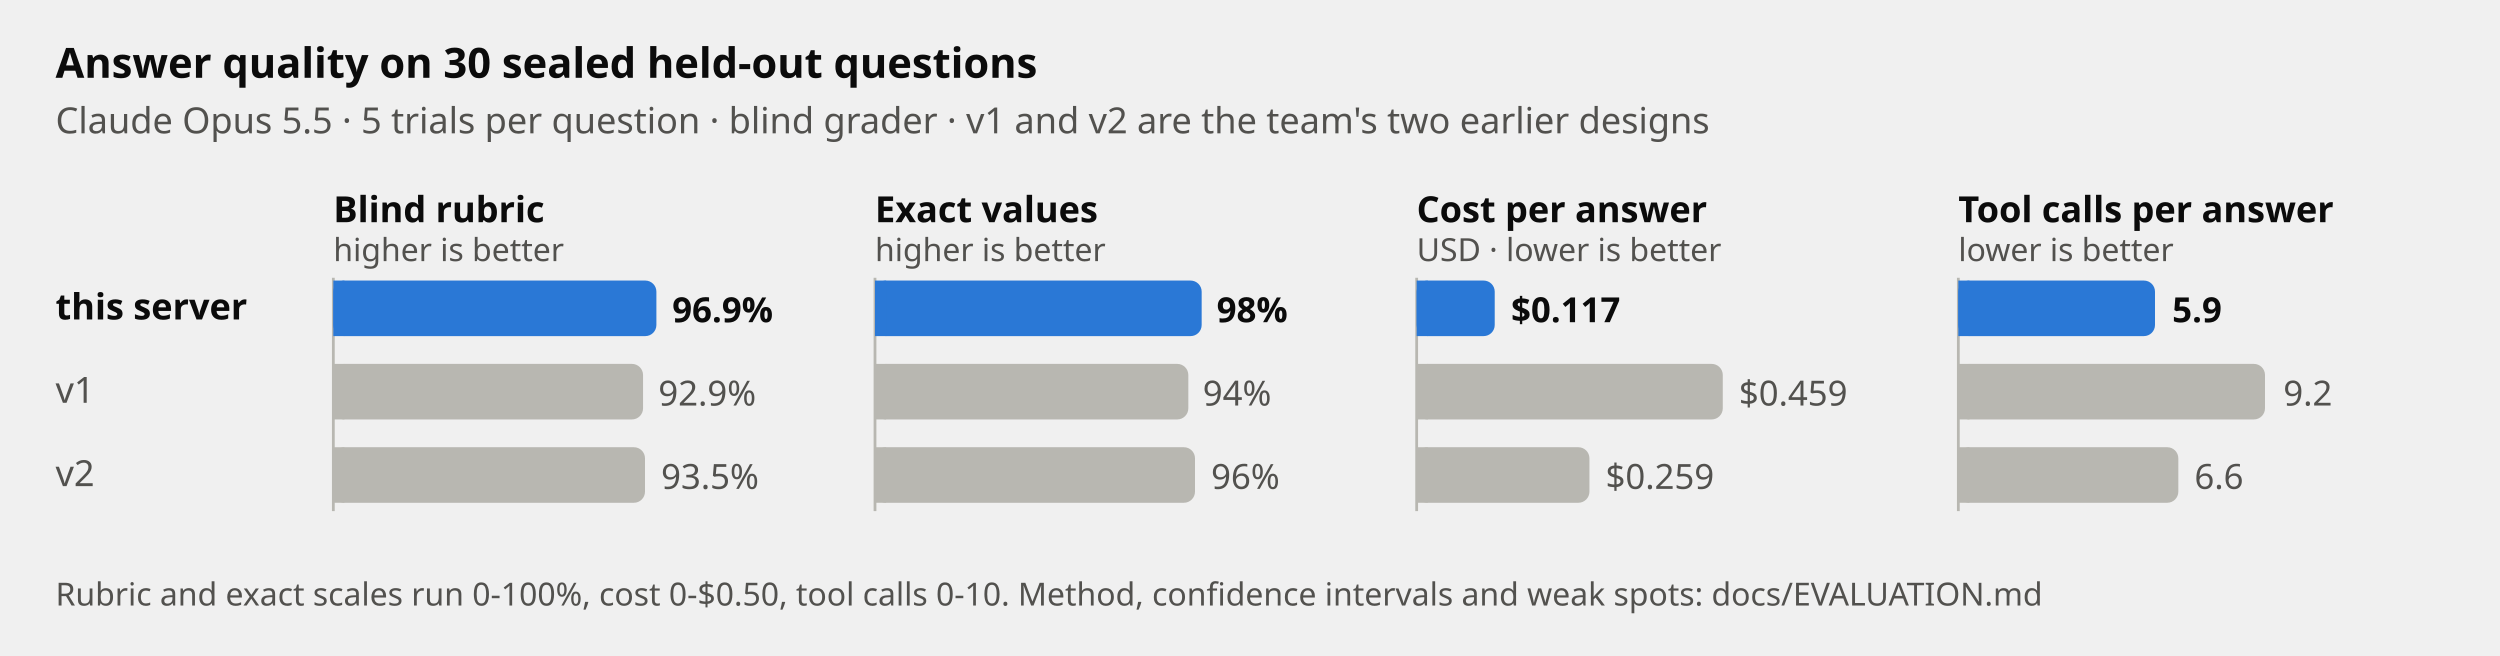
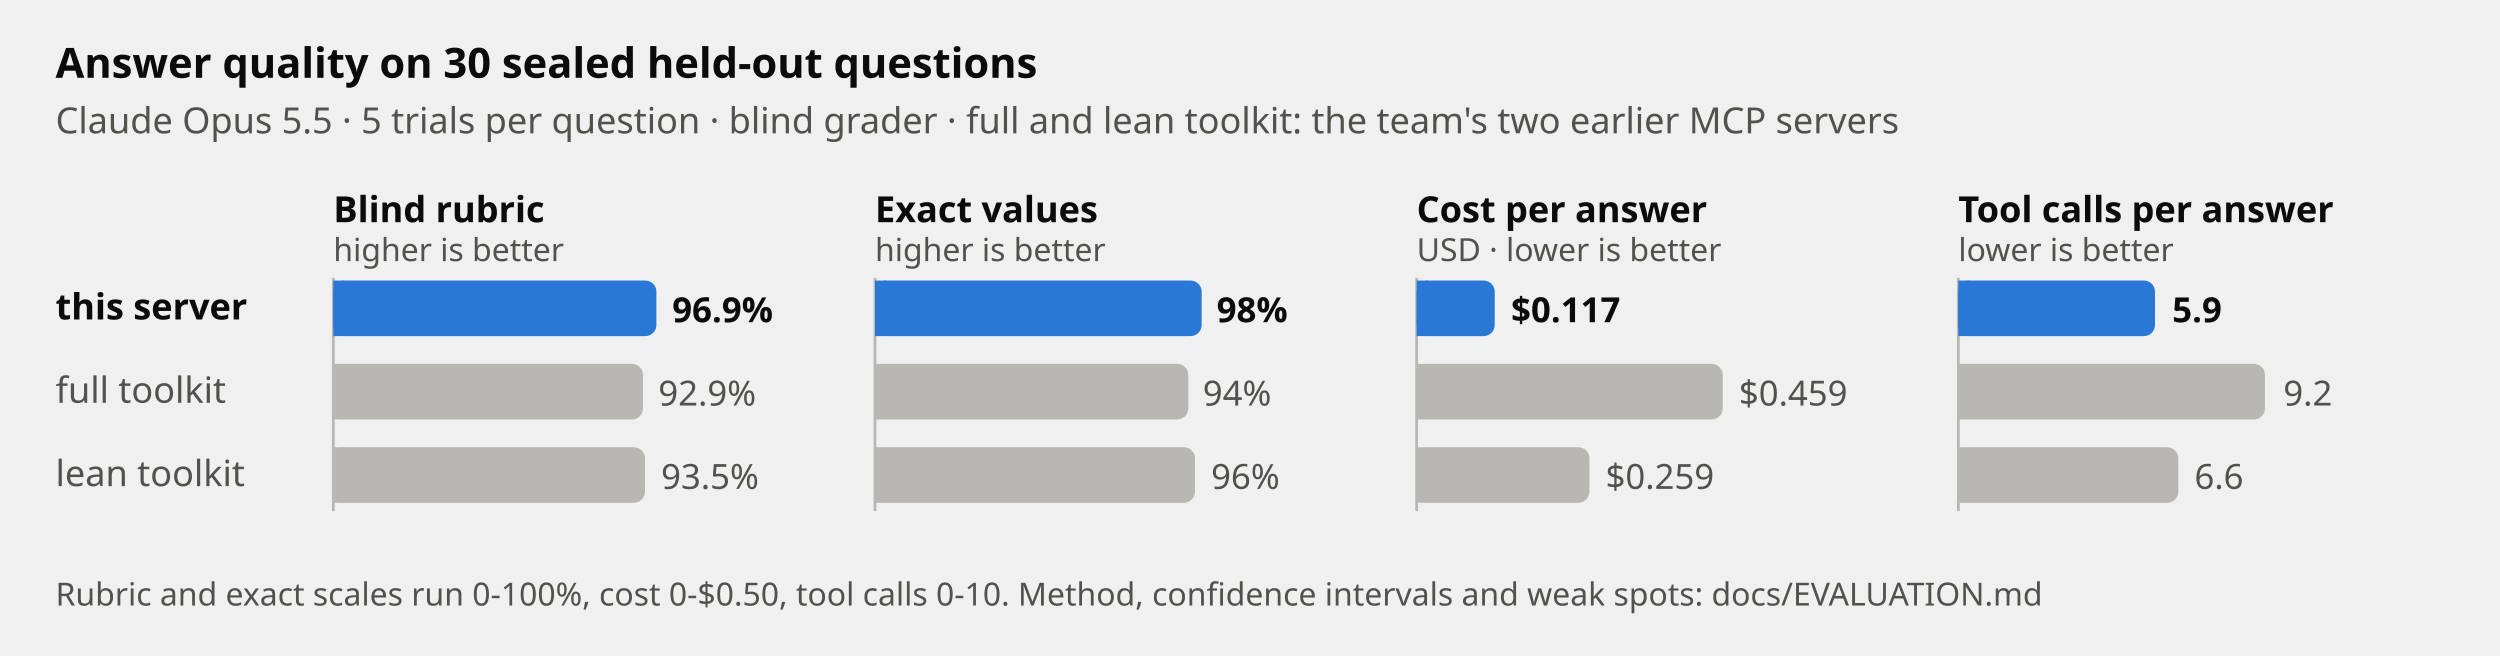
- <svg xmlns="http://www.w3.org/2000/svg" viewBox="0 0 900 236" width="900" height="236" role="img" aria-label="30 sealed held-out questions, Claude Opus 5.5, 5 trials each, blind grader. This server against the team's two earlier designs v1 and v2: blind rubric 96.9% vs 92.9% and 93.5%; exact values 98% vs 94% and 96%; cost per answer 0.117 vs 0.459 and 0.259 US dollars; tool calls per answer 5.9 vs 9.2 and 6.6." font-family="-apple-system, BlinkMacSystemFont, 'Segoe UI', 'Noto Sans', Helvetica, Arial, sans-serif">
+ <svg xmlns="http://www.w3.org/2000/svg" viewBox="0 0 900 236" width="900" height="236" role="img" aria-label="30 sealed held-out questions, Claude Opus 5.5, 5 trials each, blind grader. This server against the team's two earlier designs, the full toolkit and the lean toolkit: blind rubric 96.9% vs 92.9% and 93.5%; exact values 98% vs 94% and 96%; cost per answer 0.117 vs 0.459 and 0.259 US dollars; tool calls per answer 5.9 vs 9.2 and 6.6." font-family="-apple-system, BlinkMacSystemFont, 'Segoe UI', 'Noto Sans', Helvetica, Arial, sans-serif">
  <style>
    .t1 { fill: #0b0b0b; }
    .t2 { fill: #52514e; }
    .hi { fill: #2a78d6; }
    .lo { fill: #b8b7b1; }
    .axis { stroke: #b8b7b1; }
    @media (prefers-color-scheme: dark) {
      .t1 { fill: #ffffff; }
      .t2 { fill: #c3c2b7; }
      .hi { fill: #3987e5; }
      .lo { fill: #6b6a64; }
      .axis { stroke: #5c5b55; }
    }
    text { font-size: 13px; }
    .title { font-size: 15px; font-weight: 600; }
    .ptitle { font-size: 13px; font-weight: 600; }
    .val { font-size: 12.5px; font-variant-numeric: tabular-nums; }
    .valb { font-size: 12.5px; font-weight: 700; font-variant-numeric: tabular-nums; }
    .small { font-size: 11.5px; }
  </style>
  <text x="20" y="28" class="t1 title">Answer quality on 30 sealed held-out questions</text>
-   <text x="20" y="48" class="t2">Claude Opus 5.5 · 5 trials per question · blind grader · v1 and v2 are the team's two earlier designs</text>
+   <text x="20" y="48" class="t2">Claude Opus 5.5 · 5 trials per question · blind grader · full and lean toolkit: the team's two earlier MCP servers</text>
  <text x="20" y="115" class="t1" font-weight="600">this server</text>
-   <text x="20" y="145" class="t2">v1</text>
-   <text x="20" y="175" class="t2">v2</text>
+   <text x="20" y="145" class="t2">full toolkit</text>
+   <text x="20" y="175" class="t2">lean toolkit</text>
  <text x="120" y="80" class="t1 ptitle">Blind rubric</text>
  <text x="120" y="94" class="t2 small">higher is better</text>
  <line x1="120" y1="100" x2="120" y2="184" class="axis" />
  <rect x="120" y="101" width="116.3" height="20" rx="4" class="hi" />
  <rect x="120" y="101" width="4" height="20" class="hi" />
  <text x="242" y="116" class="t1 valb">96.9%</text>
  <rect x="120" y="131" width="111.5" height="20" rx="4" class="lo" />
  <rect x="120" y="131" width="4" height="20" class="lo" />
  <text x="237" y="146" class="t2 val">92.9%</text>
  <rect x="120" y="161" width="112.2" height="20" rx="4" class="lo" />
  <rect x="120" y="161" width="4" height="20" class="lo" />
  <text x="238" y="176" class="t2 val">93.5%</text>
  <text x="315" y="80" class="t1 ptitle">Exact values</text>
  <text x="315" y="94" class="t2 small">higher is better</text>
  <line x1="315" y1="100" x2="315" y2="184" class="axis" />
  <rect x="315" y="101" width="117.6" height="20" rx="4" class="hi" />
  <rect x="315" y="101" width="4" height="20" class="hi" />
  <text x="438" y="116" class="t1 valb">98%</text>
  <rect x="315" y="131" width="112.8" height="20" rx="4" class="lo" />
  <rect x="315" y="131" width="4" height="20" class="lo" />
  <text x="433" y="146" class="t2 val">94%</text>
  <rect x="315" y="161" width="115.2" height="20" rx="4" class="lo" />
  <rect x="315" y="161" width="4" height="20" class="lo" />
  <text x="436" y="176" class="t2 val">96%</text>
  <text x="510" y="80" class="t1 ptitle">Cost per answer</text>
  <text x="510" y="94" class="t2 small">USD · lower is better</text>
  <line x1="510" y1="100" x2="510" y2="184" class="axis" />
  <rect x="510" y="101" width="28.1" height="20" rx="4" class="hi" />
  <rect x="510" y="101" width="4" height="20" class="hi" />
  <text x="544" y="116" class="t1 valb">$0.117</text>
  <rect x="510" y="131" width="110.2" height="20" rx="4" class="lo" />
  <rect x="510" y="131" width="4" height="20" class="lo" />
  <text x="626" y="146" class="t2 val">$0.459</text>
  <rect x="510" y="161" width="62.2" height="20" rx="4" class="lo" />
  <rect x="510" y="161" width="4" height="20" class="lo" />
  <text x="578" y="176" class="t2 val">$0.259</text>
  <text x="705" y="80" class="t1 ptitle">Tool calls per answer</text>
  <text x="705" y="94" class="t2 small">lower is better</text>
  <line x1="705" y1="100" x2="705" y2="184" class="axis" />
  <rect x="705" y="101" width="70.8" height="20" rx="4" class="hi" />
  <rect x="705" y="101" width="4" height="20" class="hi" />
  <text x="782" y="116" class="t1 valb">5.9</text>
  <rect x="705" y="131" width="110.4" height="20" rx="4" class="lo" />
  <rect x="705" y="131" width="4" height="20" class="lo" />
  <text x="822" y="146" class="t2 val">9.2</text>
  <rect x="705" y="161" width="79.2" height="20" rx="4" class="lo" />
  <rect x="705" y="161" width="4" height="20" class="lo" />
  <text x="790" y="176" class="t2 val">6.6</text>
  <text x="20" y="218" class="t2 small">Rubric and exact scales run 0-100%, cost 0-$0.50, tool calls 0-10. Method, confidence intervals and weak spots: docs/EVALUATION.md</text>
</svg>
